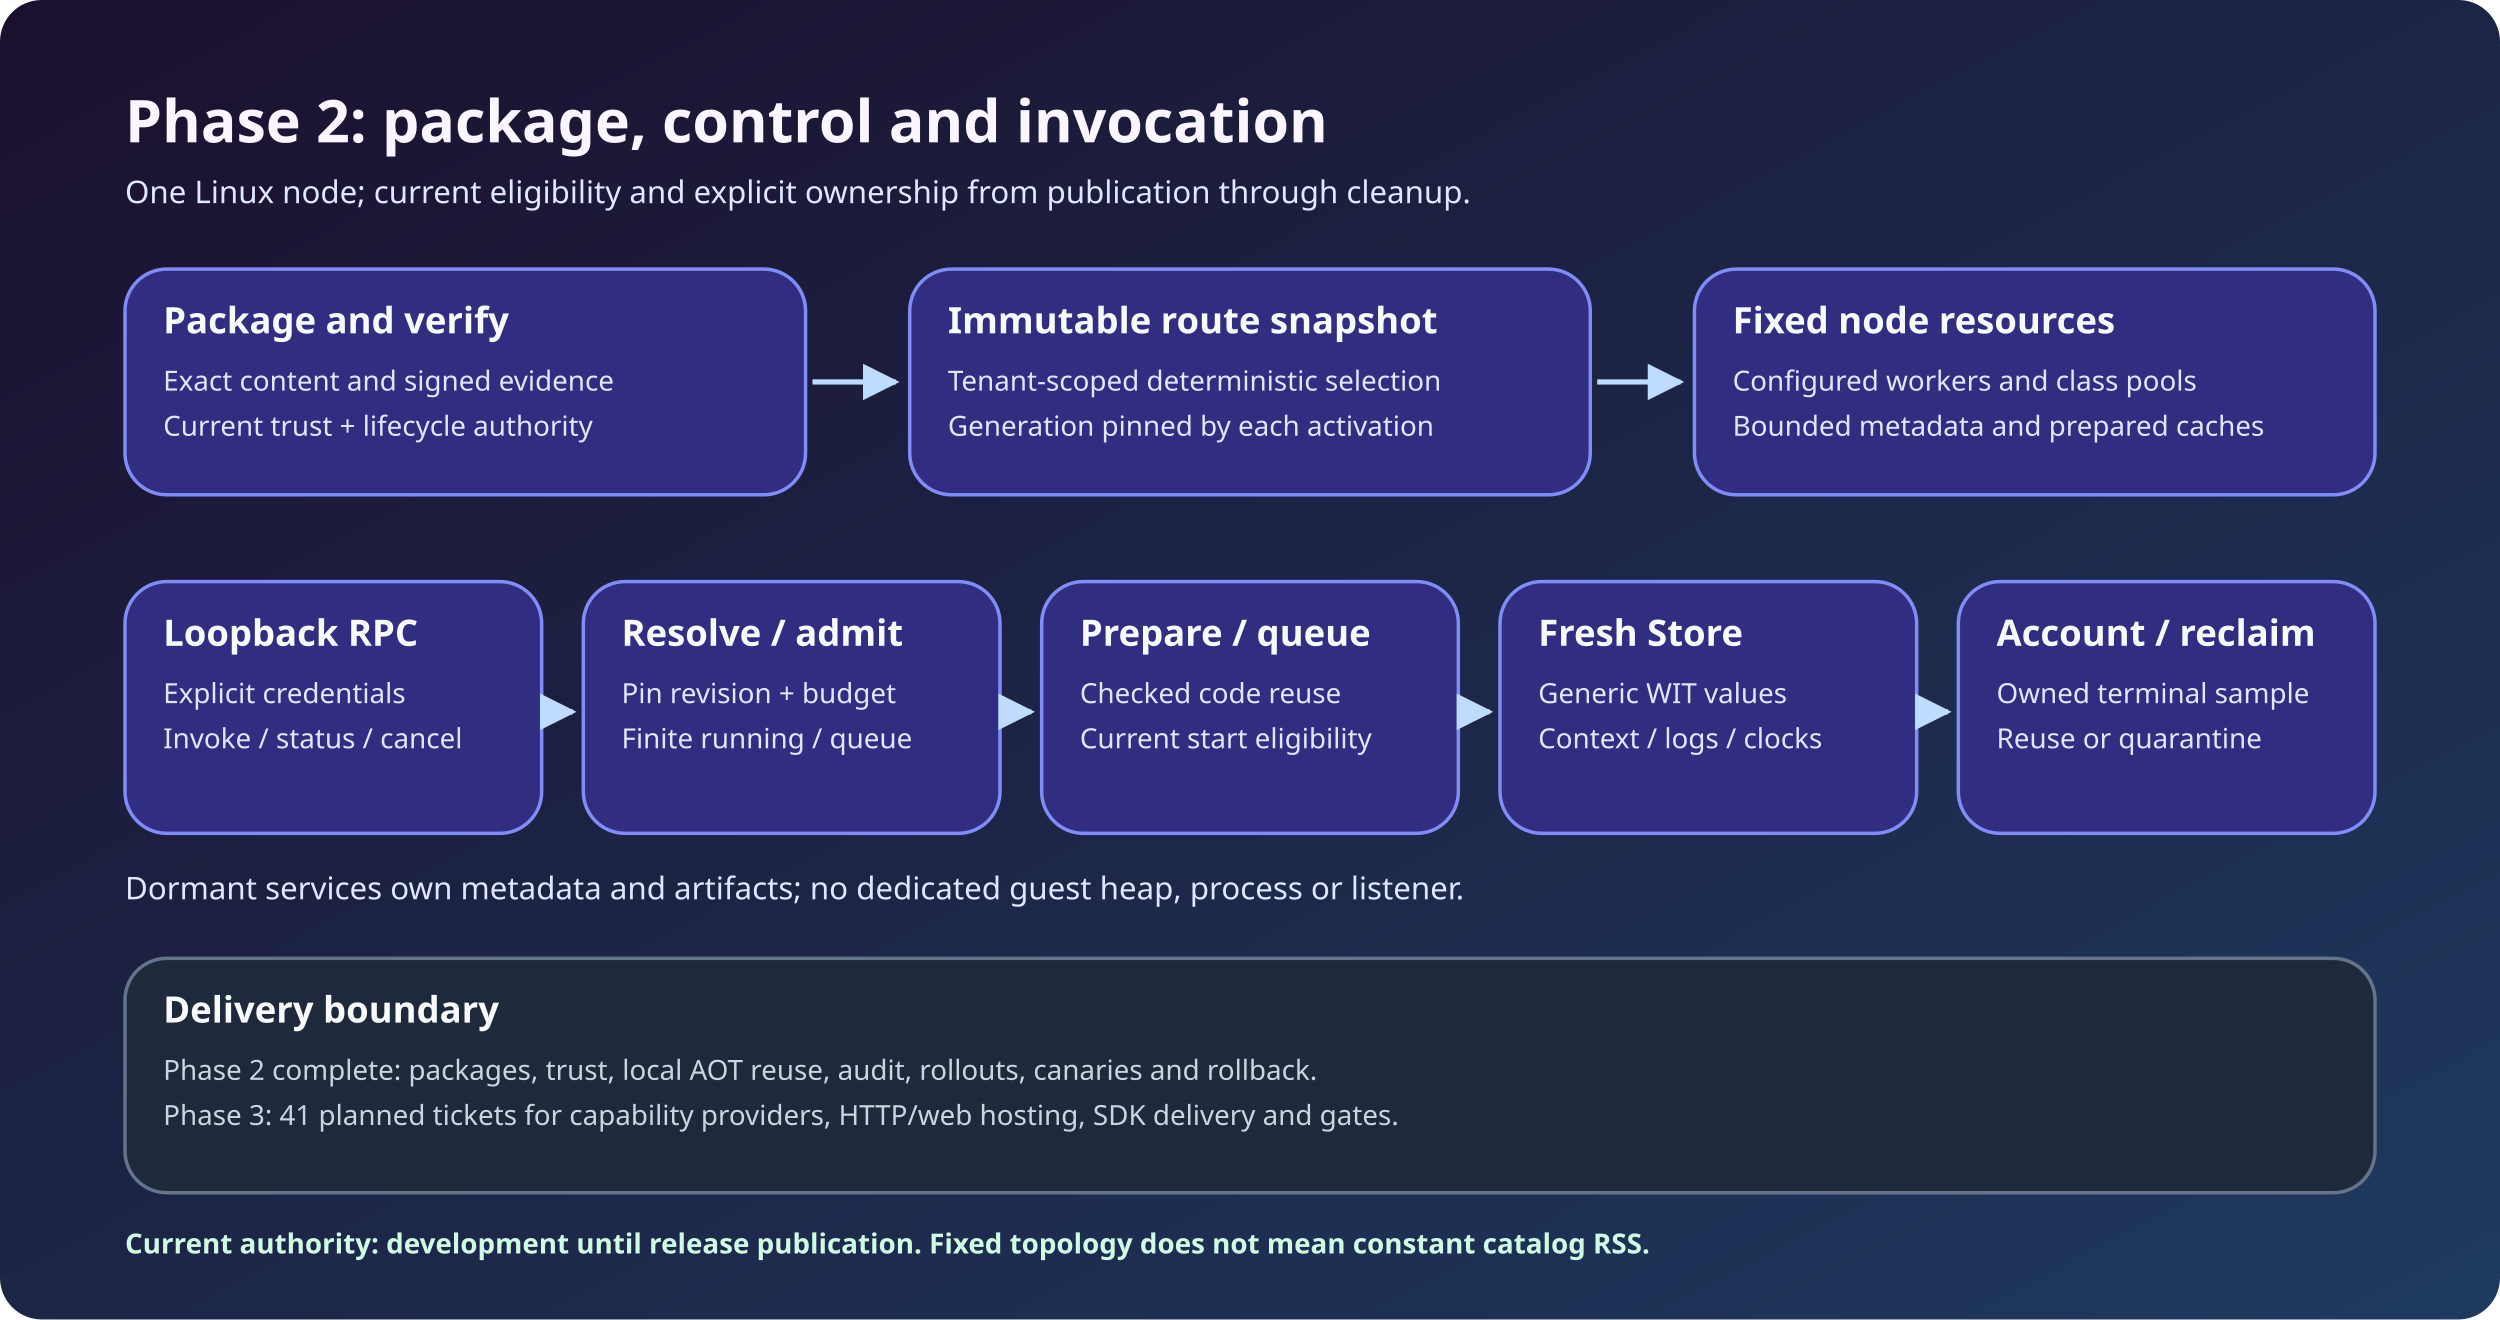
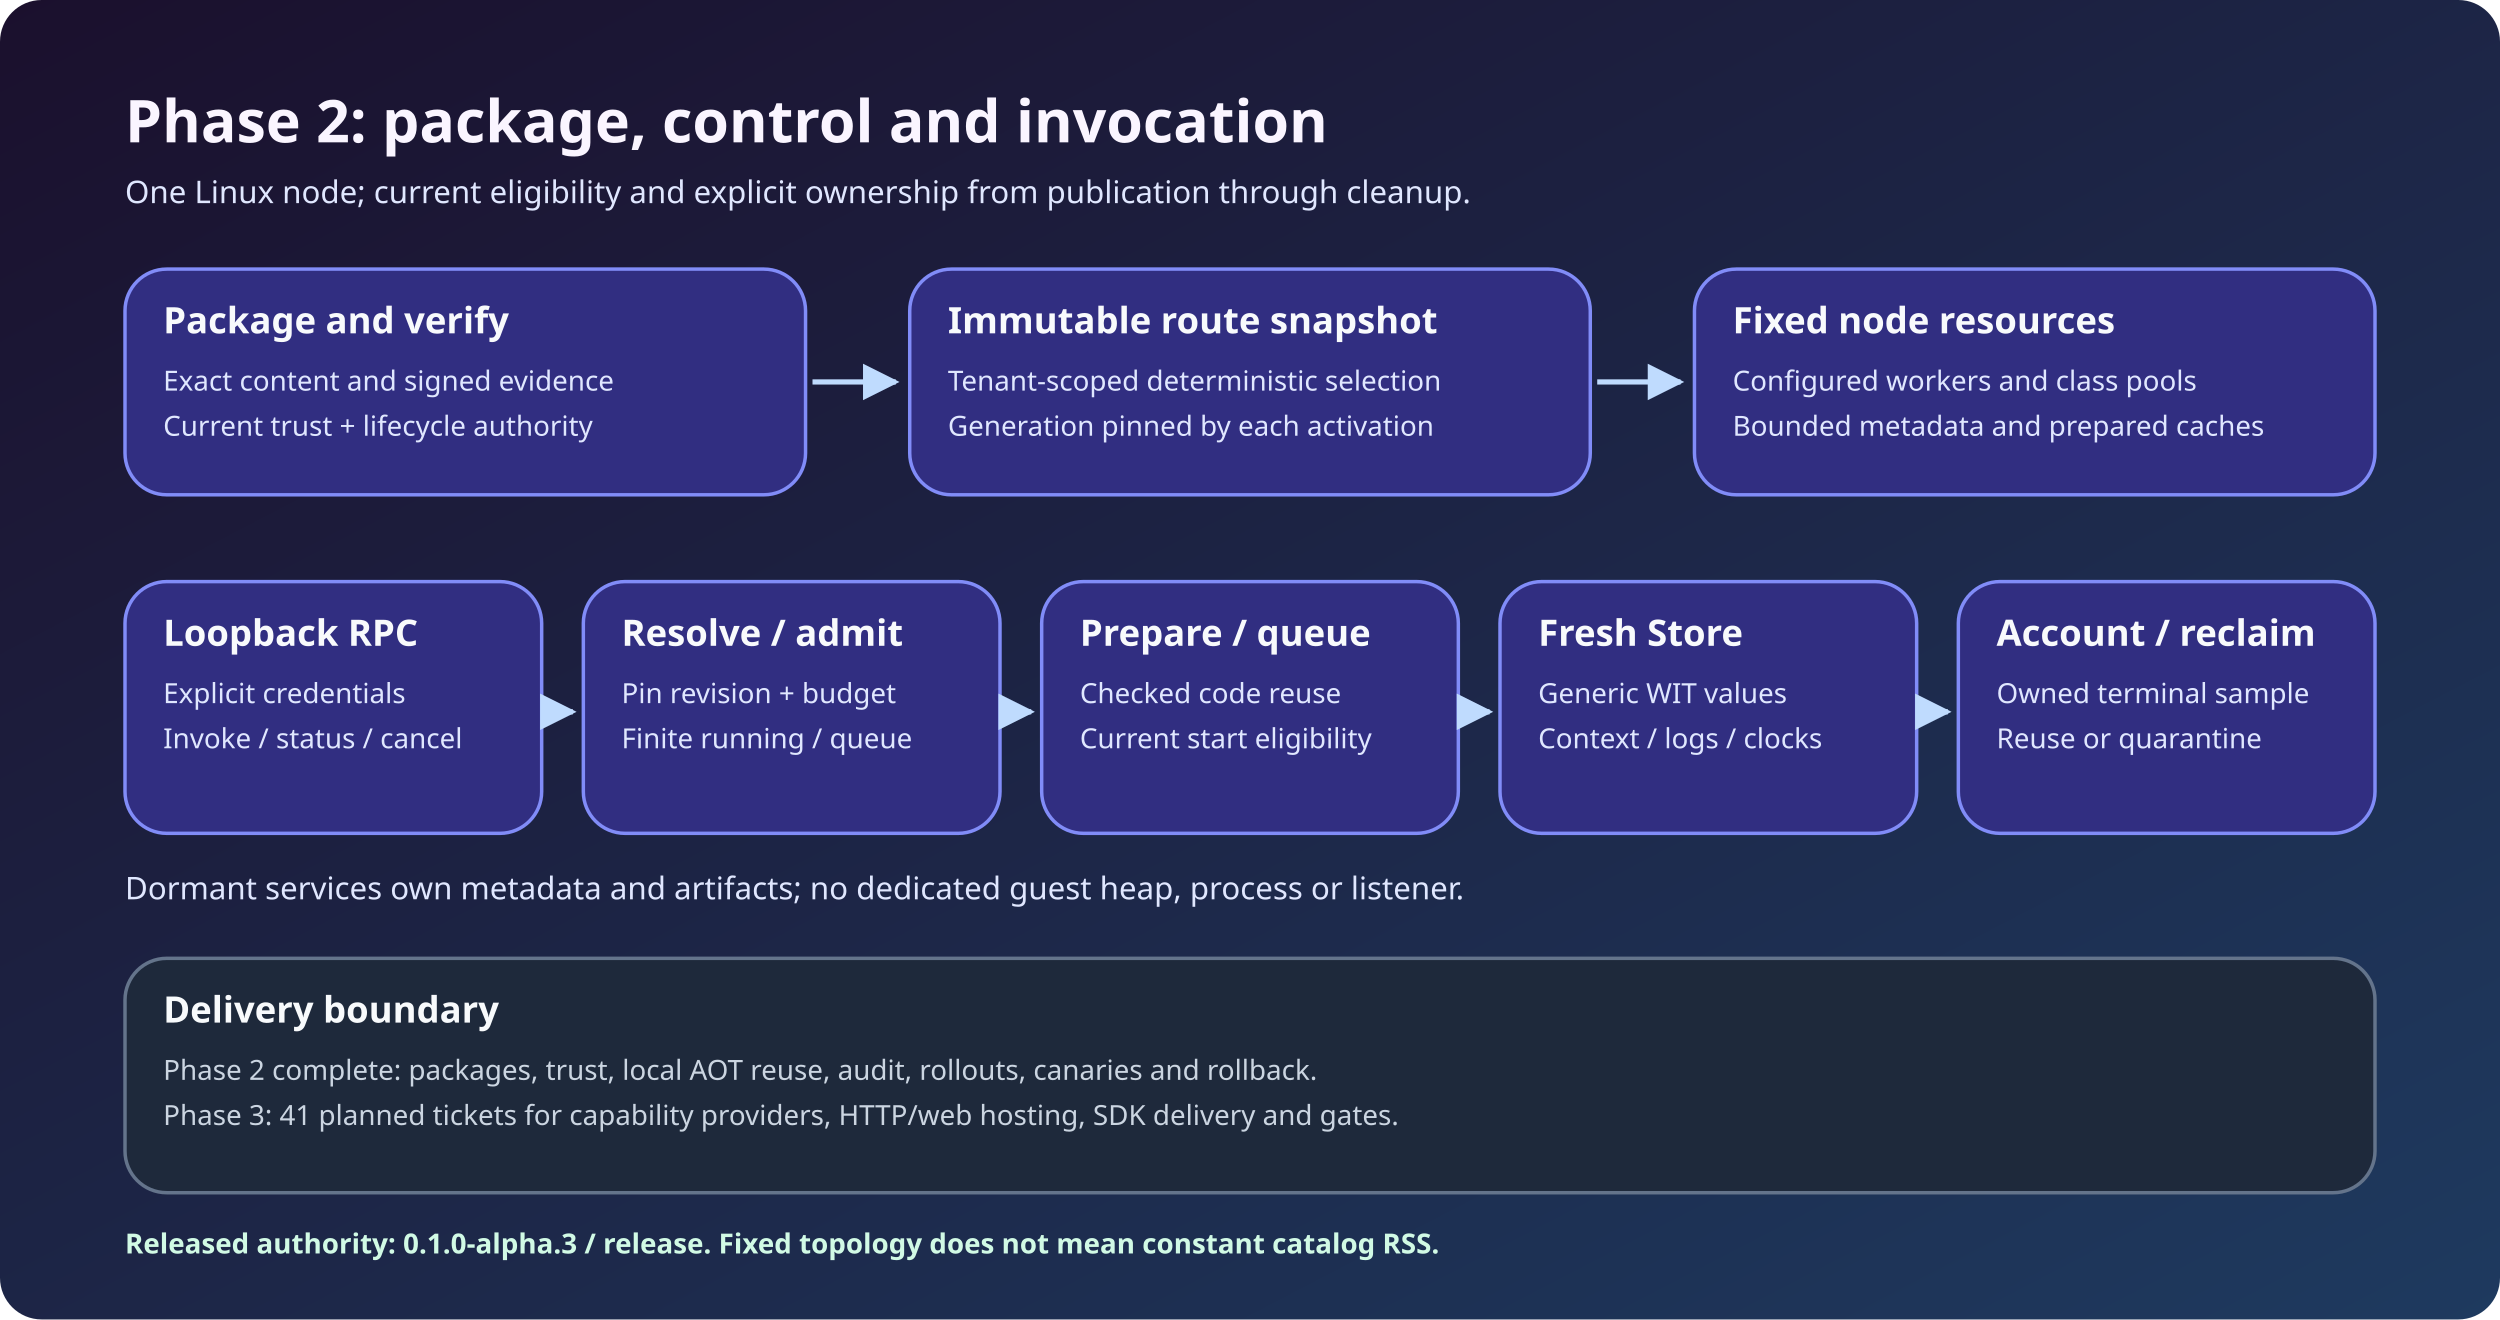
<svg xmlns="http://www.w3.org/2000/svg" viewBox="0 0 1440 760" role="img" aria-labelledby="architecture-at-a-glance-title architecture-at-a-glance-description">
  <defs>
    <linearGradient id="architecture-at-a-glance-background" x2="1" y2="1">
      <stop stop-color="#1b102d" />
      <stop offset="1" stop-color="#1e3a5f" />
    </linearGradient>
    <marker id="architecture-at-a-glance-arrow" viewBox="0 0 10 10" refX="9" refY="5" markerWidth="7" markerHeight="7" orient="auto">
      <path d="M0 0 L10 5 L0 10Z" fill="#bfdbfe" />
    </marker>
  </defs>
  <rect width="1440" height="760" rx="24" fill="url(#architecture-at-a-glance-background)" />
  <g font-family="system-ui, sans-serif">
    <text x="72" y="82" font-size="34" fill="#faf5ff" font-weight="700">Phase 2: package, control and invocation</text>
    <text x="72" y="117" font-size="18" fill="#e0e7ff" font-weight="400">One Linux node; current eligibility and explicit ownership from publication through cleanup.</text>
    <rect x="72" y="155" width="392" height="130" rx="24" fill="#312e81" stroke="#818cf8" stroke-width="2" />
    <text x="94" y="192" font-size="21" fill="#f8fafc" font-weight="700">Package and verify</text>
    <text x="94" y="225" font-size="16" fill="#e0e7ff" font-weight="400">Exact content and signed evidence</text>
    <text x="94" y="251" font-size="16" fill="#e0e7ff" font-weight="400">Current trust + lifecycle authority</text>
    <rect x="524" y="155" width="392" height="130" rx="24" fill="#312e81" stroke="#818cf8" stroke-width="2" />
    <text x="546" y="192" font-size="21" fill="#f8fafc" font-weight="700">Immutable route snapshot</text>
    <text x="546" y="225" font-size="16" fill="#e0e7ff" font-weight="400">Tenant-scoped deterministic selection</text>
    <text x="546" y="251" font-size="16" fill="#e0e7ff" font-weight="400">Generation pinned by each activation</text>
    <rect x="976" y="155" width="392" height="130" rx="24" fill="#312e81" stroke="#818cf8" stroke-width="2" />
    <text x="998" y="192" font-size="21" fill="#f8fafc" font-weight="700">Fixed node resources</text>
    <text x="998" y="225" font-size="16" fill="#e0e7ff" font-weight="400">Configured workers and class pools</text>
    <text x="998" y="251" font-size="16" fill="#e0e7ff" font-weight="400">Bounded metadata and prepared caches</text>
    <path d="M468 220 H516" stroke="#bfdbfe" stroke-width="3" fill="none" marker-end="url(#architecture-at-a-glance-arrow)" />
    <path d="M920 220 H968" stroke="#bfdbfe" stroke-width="3" fill="none" marker-end="url(#architecture-at-a-glance-arrow)" />
    <rect x="72" y="335" width="240" height="145" rx="24" fill="#312e81" stroke="#818cf8" stroke-width="2" />
    <text x="94" y="372" font-size="21" fill="#f8fafc" font-weight="700">Loopback RPC</text>
    <text x="94" y="405" font-size="16" fill="#e0e7ff" font-weight="400">Explicit credentials</text>
    <text x="94" y="431" font-size="16" fill="#e0e7ff" font-weight="400">Invoke / status / cancel</text>
    <path d="M314 410 H330" stroke="#bfdbfe" stroke-width="3" fill="none" marker-end="url(#architecture-at-a-glance-arrow)" />
    <rect x="336" y="335" width="240" height="145" rx="24" fill="#312e81" stroke="#818cf8" stroke-width="2" />
    <text x="358" y="372" font-size="21" fill="#f8fafc" font-weight="700">Resolve / admit</text>
    <text x="358" y="405" font-size="16" fill="#e0e7ff" font-weight="400">Pin revision + budget</text>
    <text x="358" y="431" font-size="16" fill="#e0e7ff" font-weight="400">Finite running / queue</text>
    <path d="M578 410 H594" stroke="#bfdbfe" stroke-width="3" fill="none" marker-end="url(#architecture-at-a-glance-arrow)" />
    <rect x="600" y="335" width="240" height="145" rx="24" fill="#312e81" stroke="#818cf8" stroke-width="2" />
    <text x="622" y="372" font-size="21" fill="#f8fafc" font-weight="700">Prepare / queue</text>
    <text x="622" y="405" font-size="16" fill="#e0e7ff" font-weight="400">Checked code reuse</text>
    <text x="622" y="431" font-size="16" fill="#e0e7ff" font-weight="400">Current start eligibility</text>
    <path d="M842 410 H858" stroke="#bfdbfe" stroke-width="3" fill="none" marker-end="url(#architecture-at-a-glance-arrow)" />
    <rect x="864" y="335" width="240" height="145" rx="24" fill="#312e81" stroke="#818cf8" stroke-width="2" />
    <text x="886" y="372" font-size="21" fill="#f8fafc" font-weight="700">Fresh Store</text>
    <text x="886" y="405" font-size="16" fill="#e0e7ff" font-weight="400">Generic WIT values</text>
    <text x="886" y="431" font-size="16" fill="#e0e7ff" font-weight="400">Context / logs / clocks</text>
    <path d="M1106 410 H1122" stroke="#bfdbfe" stroke-width="3" fill="none" marker-end="url(#architecture-at-a-glance-arrow)" />
    <rect x="1128" y="335" width="240" height="145" rx="24" fill="#312e81" stroke="#818cf8" stroke-width="2" />
    <text x="1150" y="372" font-size="21" fill="#f8fafc" font-weight="700">Account / reclaim</text>
    <text x="1150" y="405" font-size="16" fill="#e0e7ff" font-weight="400">Owned terminal sample</text>
    <text x="1150" y="431" font-size="16" fill="#e0e7ff" font-weight="400">Reuse or quarantine</text>
    <text x="72" y="518" font-size="18" fill="#e0e7ff" font-weight="400">Dormant services own metadata and artifacts; no dedicated guest heap, process or listener.</text>
    <rect x="72" y="552" width="1296" height="135" rx="24" fill="#1e293b" stroke="#64748b" stroke-width="2" />
    <text x="94" y="589" font-size="21" fill="#f8fafc" font-weight="700">Delivery boundary</text>
    <text x="94" y="622" font-size="16" fill="#cbd5e1" font-weight="400">Phase 2 complete: packages, trust, local AOT reuse, audit, rollouts, canaries and rollback.</text>
    <text x="94" y="648" font-size="16" fill="#cbd5e1" font-weight="400">Phase 3: 41 planned tickets for capability providers, HTTP/web hosting, SDK delivery and gates.</text>
-     <text x="72" y="722" font-size="16" fill="#d1fae5" font-weight="600">Current authority: development until release publication. Fixed topology does not mean constant catalog RSS.</text>
+     <text x="72" y="722" font-size="16" fill="#d1fae5" font-weight="600">Released authority: 0.1.0-alpha.3 / release. Fixed topology does not mean constant catalog RSS.</text>
  </g>
</svg>
